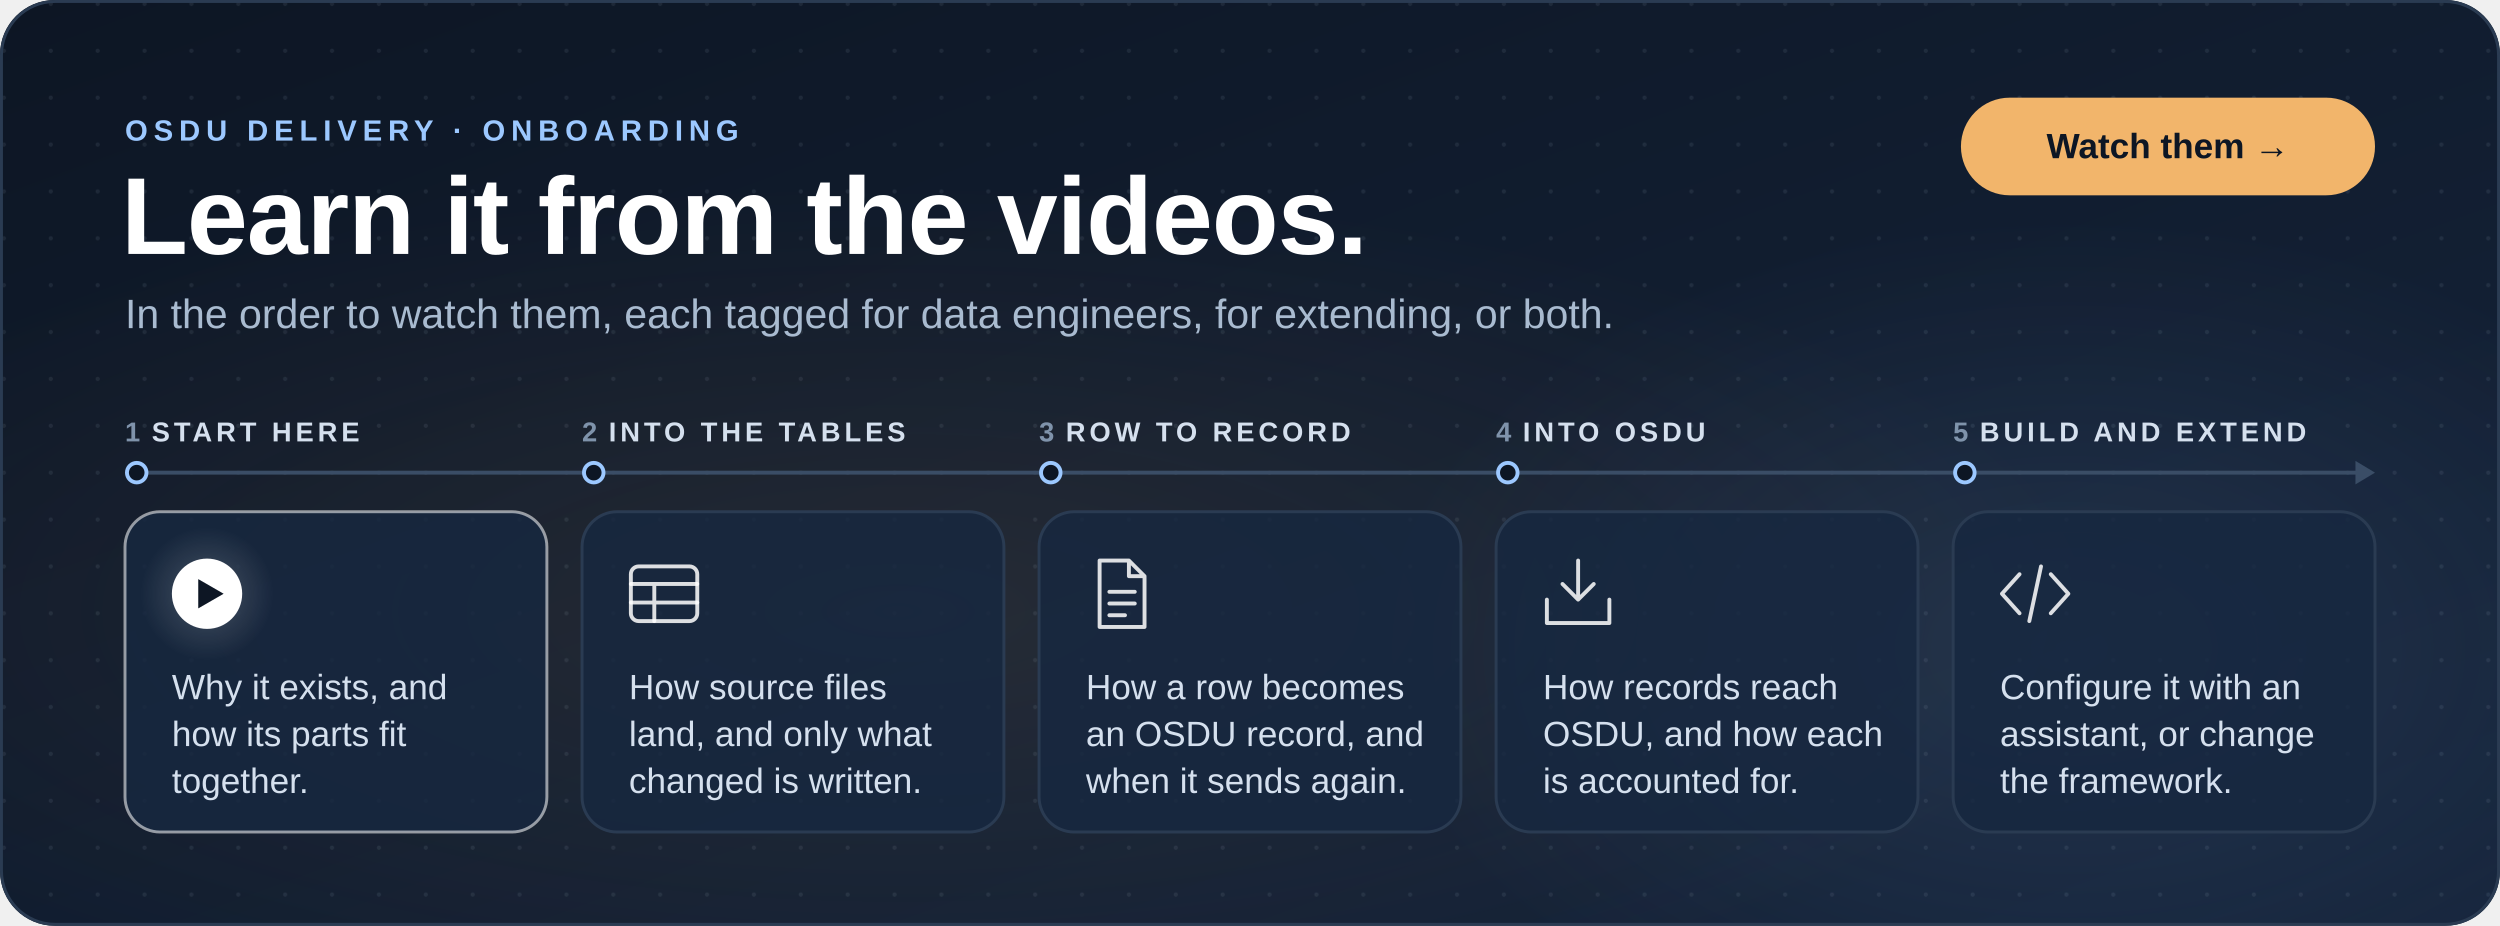
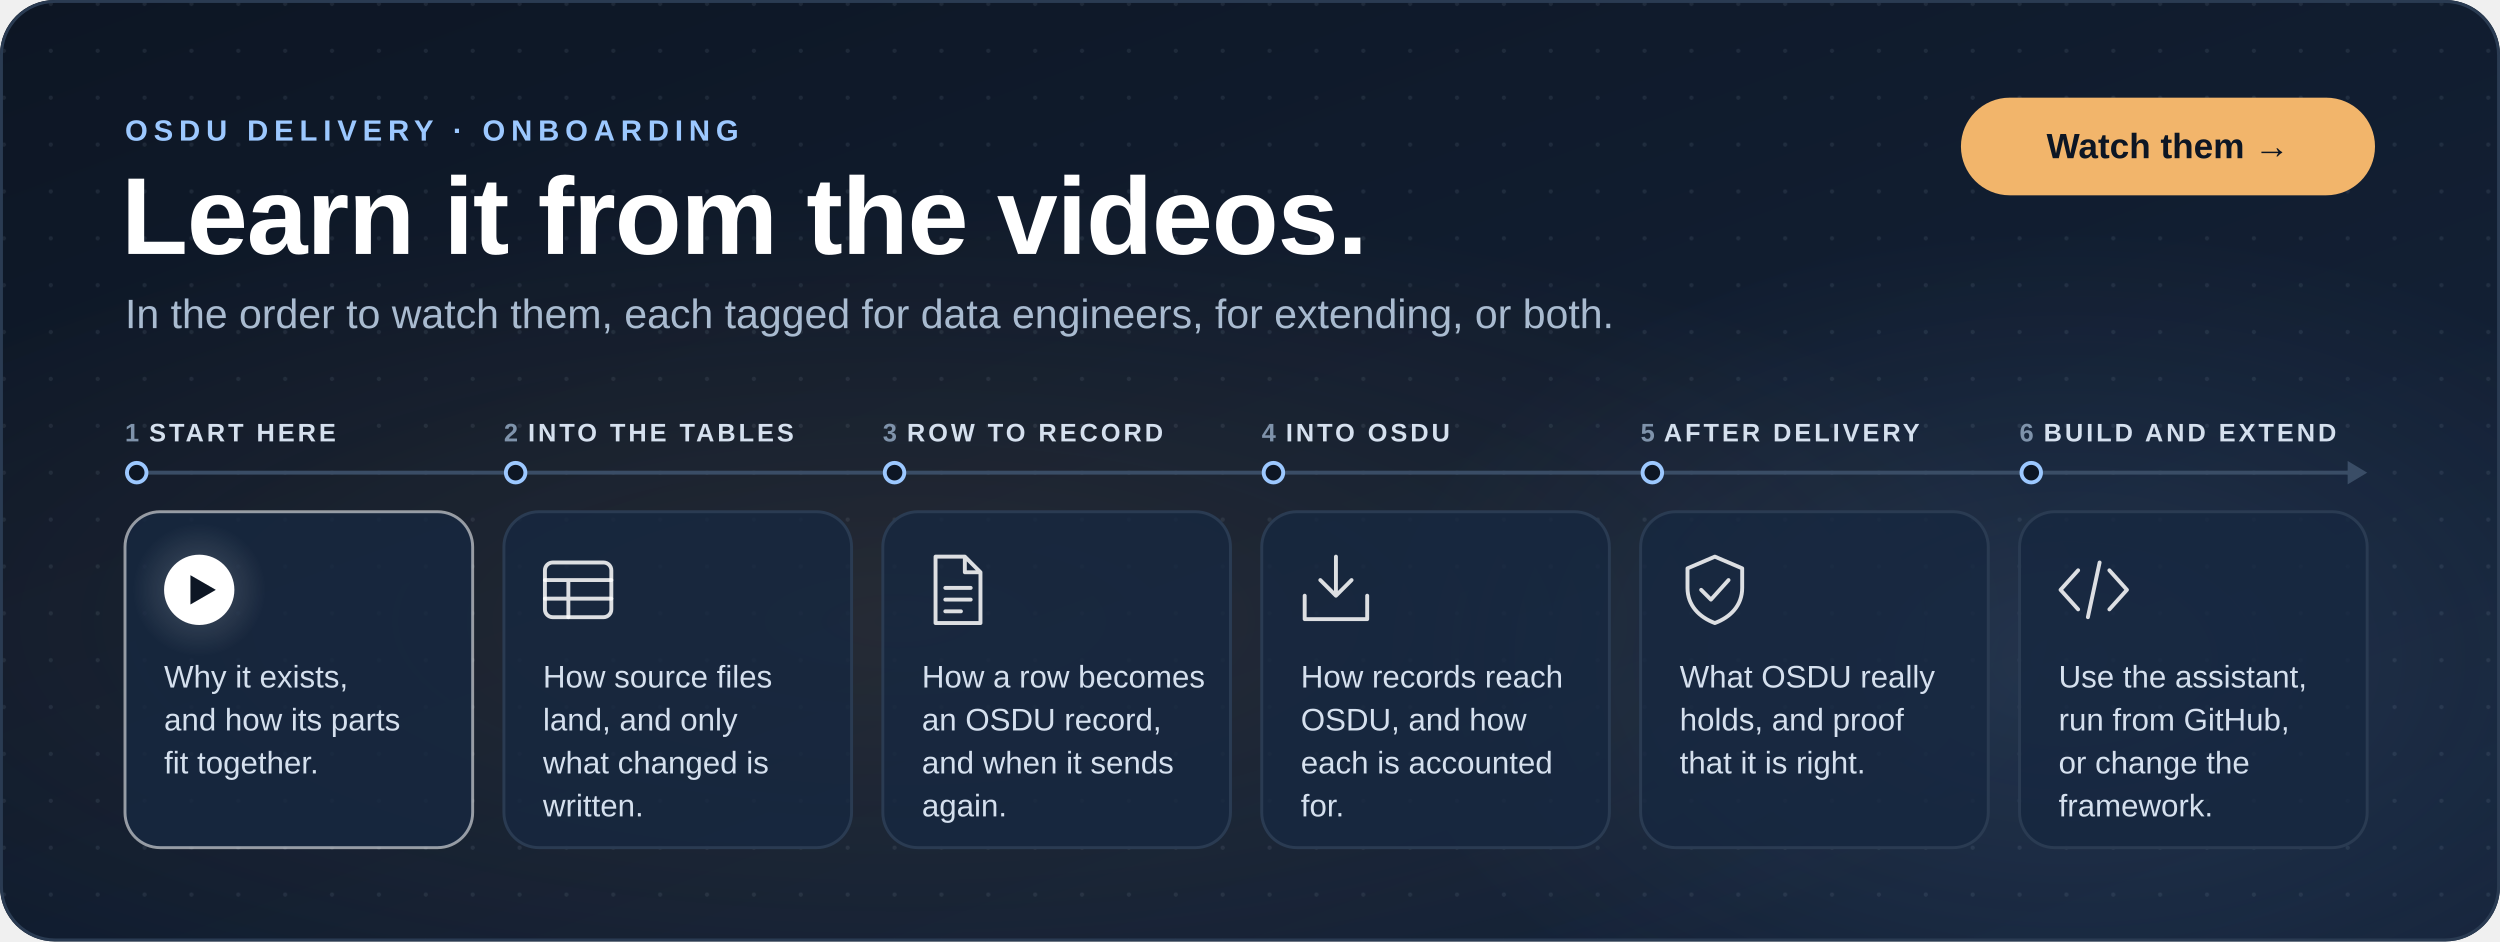
- <svg xmlns="http://www.w3.org/2000/svg" viewBox="0 0 1280 474" width="1280" height="474" role="img" aria-labelledby="title desc">
+ <svg xmlns="http://www.w3.org/2000/svg" viewBox="0 0 1280 482" width="1280" height="482" role="img" aria-labelledby="title desc">
  <defs>
    <linearGradient id="bg" x1="0" y1="0" x2="1" y2="1">
      <stop offset="0" stop-color="#0d1624" />
      <stop offset="1" stop-color="#15243b" />
    </linearGradient>
    <radialGradient id="glow" cx="0.5" cy="0.5" r="0.5">
      <stop offset="0" stop-color="#ffffff" stop-opacity="0.2" />
      <stop offset="1" stop-color="#ffffff" stop-opacity="0" />
    </radialGradient>
    <radialGradient id="warmth" cx="0.5" cy="0.5" r="0.5">
      <stop offset="0" stop-color="#f2b56b" stop-opacity="0.09" />
      <stop offset="1" stop-color="#f2b56b" stop-opacity="0" />
    </radialGradient>
    <radialGradient id="cool" cx="0.5" cy="0.5" r="0.5">
      <stop offset="0" stop-color="#9cc8ff" stop-opacity="0.11" />
      <stop offset="1" stop-color="#9cc8ff" stop-opacity="0" />
    </radialGradient>
    <pattern id="dots" width="24" height="24" patternUnits="userSpaceOnUse">
      <circle cx="2" cy="2" r="1.1" fill="#9db0c6" fill-opacity="0.11" />
    </pattern>
    <clipPath id="card">
-       <rect width="1280" height="474" rx="28" />
+       <rect width="1280" height="482" rx="28" />
    </clipPath>
  </defs>
  <style>
    text { font-family: "Segoe UI", -apple-system, BlinkMacSystemFont, "Helvetica Neue", Arial, sans-serif; }
    .kick { font-size: 15px; font-weight: 700; letter-spacing: 3px; fill: #9cc8ff; }
    .title { font-size: 56px; font-weight: 800; fill: #ffffff; letter-spacing: -0.5px; }
    .sub { font-size: 21px; fill: #a9bbd0; }
    .cta { font-size: 18px; font-weight: 700; fill: #0d1624; }
-     .part { font-size: 14px; font-weight: 700; letter-spacing: 2px; fill: #d5e0ee; }
+     .part { font-size: 13px; font-weight: 700; letter-spacing: 1.5px; fill: #d5e0ee; }
    .partnum { fill: #7f93ab; }
    .rail { stroke: #3a4d66; stroke-width: 2; }
    .tile { fill: #172840; fill-opacity: 0.82; stroke: #2a3b52; stroke-width: 1.5; }
-     .desc { font-size: 18px; fill: #d5e0ee; }
+     .desc { font-size: 16px; fill: #d5e0ee; }
    .pulse { transform-box: fill-box; transform-origin: center; animation: pulse 2.6s ease-out infinite; }
    @keyframes pulse { from { transform: scale(1); opacity: 0.55; } to { transform: scale(1.9); opacity: 0; } }
    @media (prefers-reduced-motion: reduce) {
      .pulse { animation: none; opacity: 0; }
    }
  </style>
  <g clip-path="url(#card)">
-     <rect width="1280" height="474" fill="url(#bg)" />
-     <rect width="1280" height="474" fill="url(#dots)" />
-     <ellipse cx="460" cy="313" rx="620" ry="220" fill="url(#warmth)" />
-     <ellipse cx="1060" cy="332" rx="360" ry="220" fill="url(#cool)" />
+     <rect width="1280" height="482" fill="url(#bg)" />
+     <rect width="1280" height="482" fill="url(#dots)" />
+     <ellipse cx="460" cy="318" rx="620" ry="220" fill="url(#warmth)" />
+     <ellipse cx="1060" cy="337" rx="360" ry="220" fill="url(#cool)" />
  </g>
-   <rect x="0.75" y="0.75" width="1278.5" height="472.5" rx="27.5" fill="none" stroke="#2a3b52" stroke-width="1.5" />
+   <rect x="0.75" y="0.75" width="1278.5" height="480.5" rx="27.5" fill="none" stroke="#2a3b52" stroke-width="1.5" />
  <text class="kick" x="64" y="72">OSDU DELIVERY · ONBOARDING</text>
  <text class="title" x="62" y="130">Learn it from the videos.</text>
  <text class="sub" x="64" y="168">In the order to watch them, each tagged for data engineers, for extending, or both.</text>
  <rect x="1004" y="50" width="212" height="50" rx="25" fill="#f2b56b" />
  <text class="cta" x="1110" y="81" text-anchor="middle">Watch them →</text>
-   <line class="rail" x1="70" y1="242" x2="1208" y2="242" />
-   <path d="M1206 236 L1216 242 L1206 248 Z" fill="#3a4d66" />
+   <line class="rail" x1="70" y1="242" x2="1204" y2="242" />
+   <path d="M1202 236 L1212 242 L1202 248 Z" fill="#3a4d66" />
  <text class="part" x="64" y="226">
    <tspan class="partnum">1</tspan>  START HERE</text>
  <circle cx="70" cy="242" r="5" fill="#0d1624" stroke="#9cc8ff" stroke-width="2" />
-   <text class="part" x="298" y="226">
+   <text class="part" x="258" y="226">
    <tspan class="partnum">2</tspan>  INTO THE TABLES</text>
-   <circle cx="304" cy="242" r="5" fill="#0d1624" stroke="#9cc8ff" stroke-width="2" />
-   <text class="part" x="532" y="226">
+   <circle cx="264" cy="242" r="5" fill="#0d1624" stroke="#9cc8ff" stroke-width="2" />
+   <text class="part" x="452" y="226">
    <tspan class="partnum">3</tspan>  ROW TO RECORD</text>
-   <circle cx="538" cy="242" r="5" fill="#0d1624" stroke="#9cc8ff" stroke-width="2" />
-   <text class="part" x="766" y="226">
+   <circle cx="458" cy="242" r="5" fill="#0d1624" stroke="#9cc8ff" stroke-width="2" />
+   <text class="part" x="646" y="226">
    <tspan class="partnum">4</tspan>  INTO OSDU</text>
-   <circle cx="772" cy="242" r="5" fill="#0d1624" stroke="#9cc8ff" stroke-width="2" />
-   <text class="part" x="1000" y="226">
-     <tspan class="partnum">5</tspan>  BUILD AND EXTEND</text>
-   <circle cx="1006" cy="242" r="5" fill="#0d1624" stroke="#9cc8ff" stroke-width="2" />
+   <circle cx="652" cy="242" r="5" fill="#0d1624" stroke="#9cc8ff" stroke-width="2" />
+   <text class="part" x="840" y="226">
+     <tspan class="partnum">5</tspan>  AFTER DELIVERY</text>
+   <circle cx="846" cy="242" r="5" fill="#0d1624" stroke="#9cc8ff" stroke-width="2" />
+   <text class="part" x="1034" y="226">
+     <tspan class="partnum">6</tspan>  BUILD AND EXTEND</text>
+   <circle cx="1040" cy="242" r="5" fill="#0d1624" stroke="#9cc8ff" stroke-width="2" />
  <g>
-     <rect class="tile" x="64" y="262" width="216" height="164" rx="18" style="stroke: #ffffff; stroke-opacity: 0.55" />
-     <circle cx="106" cy="304" r="34" fill="url(#glow)" />
-     <circle class="pulse" cx="106" cy="304" r="17" fill="none" stroke="#ffffff" stroke-width="2" />
-     <circle cx="106" cy="304" r="17" fill="#ffffff" />
-     <path d="M101.5 296.5 L114.5 304 L101.5 311.5 Z" fill="#0d1624" />
-     <text class="desc" x="88" y="358">Why it exists, and</text>
-     <text class="desc" x="88" y="382">how its parts fit</text>
-     <text class="desc" x="88" y="406">together.</text>
+     <rect class="tile" x="64" y="262" width="178" height="172" rx="18" style="stroke: #ffffff; stroke-opacity: 0.55" />
+     <circle cx="102" cy="302" r="34" fill="url(#glow)" />
+     <circle class="pulse" cx="102" cy="302" r="17" fill="none" stroke="#ffffff" stroke-width="2" />
+     <circle cx="102" cy="302" r="17" fill="#ffffff" />
+     <path d="M97.5 294.5 L110.5 302 L97.5 309.5 Z" fill="#0d1624" />
+     <text class="desc" x="84" y="352">Why it exists,</text>
+     <text class="desc" x="84" y="374">and how its parts</text>
+     <text class="desc" x="84" y="396">fit together.</text>
  </g>
  <g>
-     <rect class="tile" x="298" y="262" width="216" height="164" rx="18" />
-     <rect x="323" y="290" width="34" height="28" rx="4" fill="none" stroke="#ffffff" stroke-opacity="0.85" stroke-width="2" stroke-linecap="round" stroke-linejoin="round" />
-     <path d="M323 299 H357 M323 308.5 H357 M335 299 V318" fill="none" stroke="#ffffff" stroke-opacity="0.85" stroke-width="2" stroke-linecap="round" stroke-linejoin="round" />
-     <text class="desc" x="322" y="358">How source files</text>
-     <text class="desc" x="322" y="382">land, and only what</text>
-     <text class="desc" x="322" y="406">changed is written.</text>
+     <rect class="tile" x="258" y="262" width="178" height="172" rx="18" />
+     <rect x="279" y="288" width="34" height="28" rx="4" fill="none" stroke="#ffffff" stroke-opacity="0.85" stroke-width="2" stroke-linecap="round" stroke-linejoin="round" />
+     <path d="M279 297 H313 M279 306.5 H313 M291 297 V316" fill="none" stroke="#ffffff" stroke-opacity="0.85" stroke-width="2" stroke-linecap="round" stroke-linejoin="round" />
+     <text class="desc" x="278" y="352">How source files</text>
+     <text class="desc" x="278" y="374">land, and only</text>
+     <text class="desc" x="278" y="396">what changed is</text>
+     <text class="desc" x="278" y="418">written.</text>
  </g>
  <g>
-     <rect class="tile" x="532" y="262" width="216" height="164" rx="18" />
-     <path d="M563 287 H578 L586 295 V321 H563 Z M578 287 V295 H586" fill="none" stroke="#ffffff" stroke-opacity="0.85" stroke-width="2" stroke-linecap="round" stroke-linejoin="round" />
-     <path d="M568 303 H581 M568 309 H581 M568 315 H576" fill="none" stroke="#ffffff" stroke-opacity="0.85" stroke-width="2" stroke-linecap="round" stroke-linejoin="round" />
-     <text class="desc" x="556" y="358">How a row becomes</text>
-     <text class="desc" x="556" y="382">an OSDU record, and</text>
-     <text class="desc" x="556" y="406">when it sends again.</text>
+     <rect class="tile" x="452" y="262" width="178" height="172" rx="18" />
+     <path d="M479 285 H494 L502 293 V319 H479 Z M494 285 V293 H502" fill="none" stroke="#ffffff" stroke-opacity="0.85" stroke-width="2" stroke-linecap="round" stroke-linejoin="round" />
+     <path d="M484 301 H497 M484 307 H497 M484 313 H492" fill="none" stroke="#ffffff" stroke-opacity="0.85" stroke-width="2" stroke-linecap="round" stroke-linejoin="round" />
+     <text class="desc" x="472" y="352">How a row becomes</text>
+     <text class="desc" x="472" y="374">an OSDU record,</text>
+     <text class="desc" x="472" y="396">and when it sends</text>
+     <text class="desc" x="472" y="418">again.</text>
  </g>
  <g>
-     <rect class="tile" x="766" y="262" width="216" height="164" rx="18" />
-     <path d="M808 287 V307 M800 299 L808 307 L816 299" fill="none" stroke="#ffffff" stroke-opacity="0.85" stroke-width="2" stroke-linecap="round" stroke-linejoin="round" />
-     <path d="M792 307 V319 H824 V307" fill="none" stroke="#ffffff" stroke-opacity="0.85" stroke-width="2" stroke-linecap="round" stroke-linejoin="round" />
-     <text class="desc" x="790" y="358">How records reach</text>
-     <text class="desc" x="790" y="382">OSDU, and how each</text>
-     <text class="desc" x="790" y="406">is accounted for.</text>
+     <rect class="tile" x="646" y="262" width="178" height="172" rx="18" />
+     <path d="M684 285 V305 M676 297 L684 305 L692 297" fill="none" stroke="#ffffff" stroke-opacity="0.85" stroke-width="2" stroke-linecap="round" stroke-linejoin="round" />
+     <path d="M668 305 V317 H700 V305" fill="none" stroke="#ffffff" stroke-opacity="0.85" stroke-width="2" stroke-linecap="round" stroke-linejoin="round" />
+     <text class="desc" x="666" y="352">How records reach</text>
+     <text class="desc" x="666" y="374">OSDU, and how</text>
+     <text class="desc" x="666" y="396">each is accounted</text>
+     <text class="desc" x="666" y="418">for.</text>
  </g>
  <g>
-     <rect class="tile" x="1000" y="262" width="216" height="164" rx="18" />
-     <path d="M1034 294 L1025 304 L1034 314 M1050 294 L1059 304 L1050 314 M1045 290 L1039 318" fill="none" stroke="#ffffff" stroke-opacity="0.85" stroke-width="2" stroke-linecap="round" stroke-linejoin="round" />
-     <text class="desc" x="1024" y="358">Configure it with an</text>
-     <text class="desc" x="1024" y="382">assistant, or change</text>
-     <text class="desc" x="1024" y="406">the framework.</text>
+     <rect class="tile" x="840" y="262" width="178" height="172" rx="18" />
+     <path d="M878 285 L892 291 V301 C892 310 886 316 878 319 C870 316 864 310 864 301 V291 Z" fill="none" stroke="#ffffff" stroke-opacity="0.85" stroke-width="2" stroke-linecap="round" stroke-linejoin="round" />
+     <path d="M871 302 L876 307 L885 297" fill="none" stroke="#ffffff" stroke-opacity="0.85" stroke-width="2" stroke-linecap="round" stroke-linejoin="round" />
+     <text class="desc" x="860" y="352">What OSDU really</text>
+     <text class="desc" x="860" y="374">holds, and proof</text>
+     <text class="desc" x="860" y="396">that it is right.</text>
+   </g>
+   <g>
+     <rect class="tile" x="1034" y="262" width="178" height="172" rx="18" />
+     <path d="M1064 292 L1055 302 L1064 312 M1080 292 L1089 302 L1080 312 M1075 288 L1069 316" fill="none" stroke="#ffffff" stroke-opacity="0.85" stroke-width="2" stroke-linecap="round" stroke-linejoin="round" />
+     <text class="desc" x="1054" y="352">Use the assistant,</text>
+     <text class="desc" x="1054" y="374">run from GitHub,</text>
+     <text class="desc" x="1054" y="396">or change the</text>
+     <text class="desc" x="1054" y="418">framework.</text>
  </g>
</svg>
